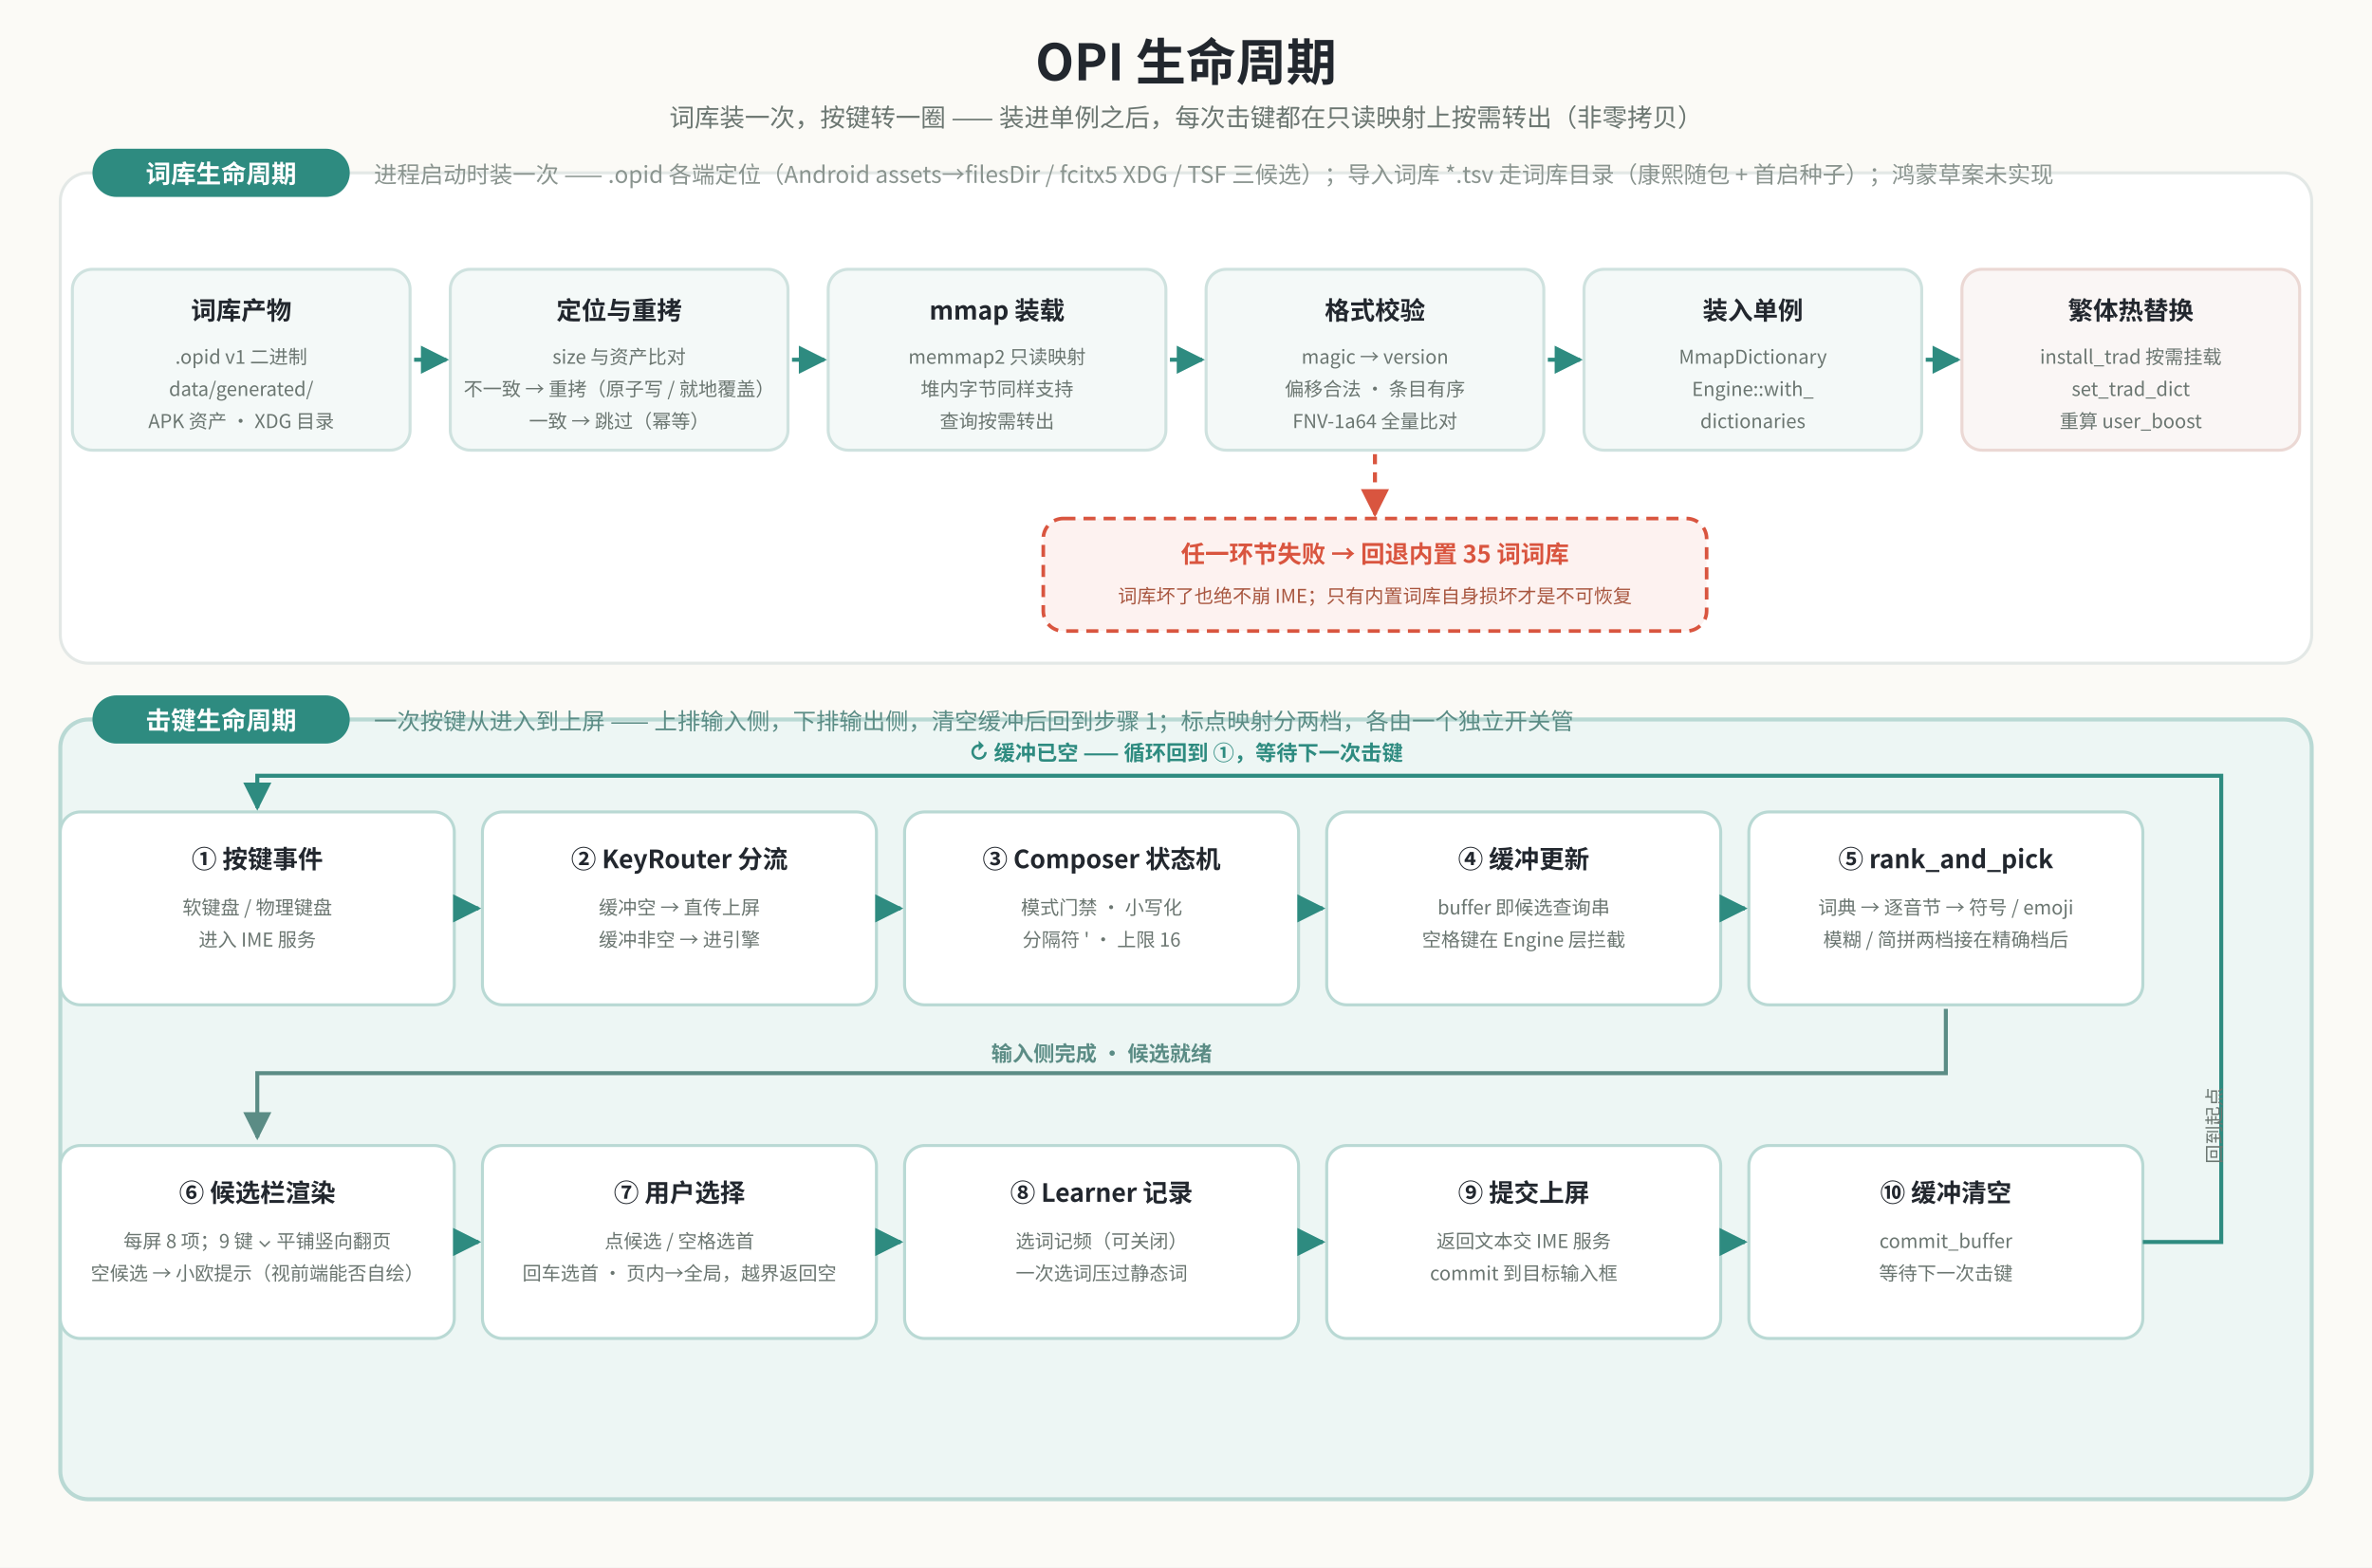
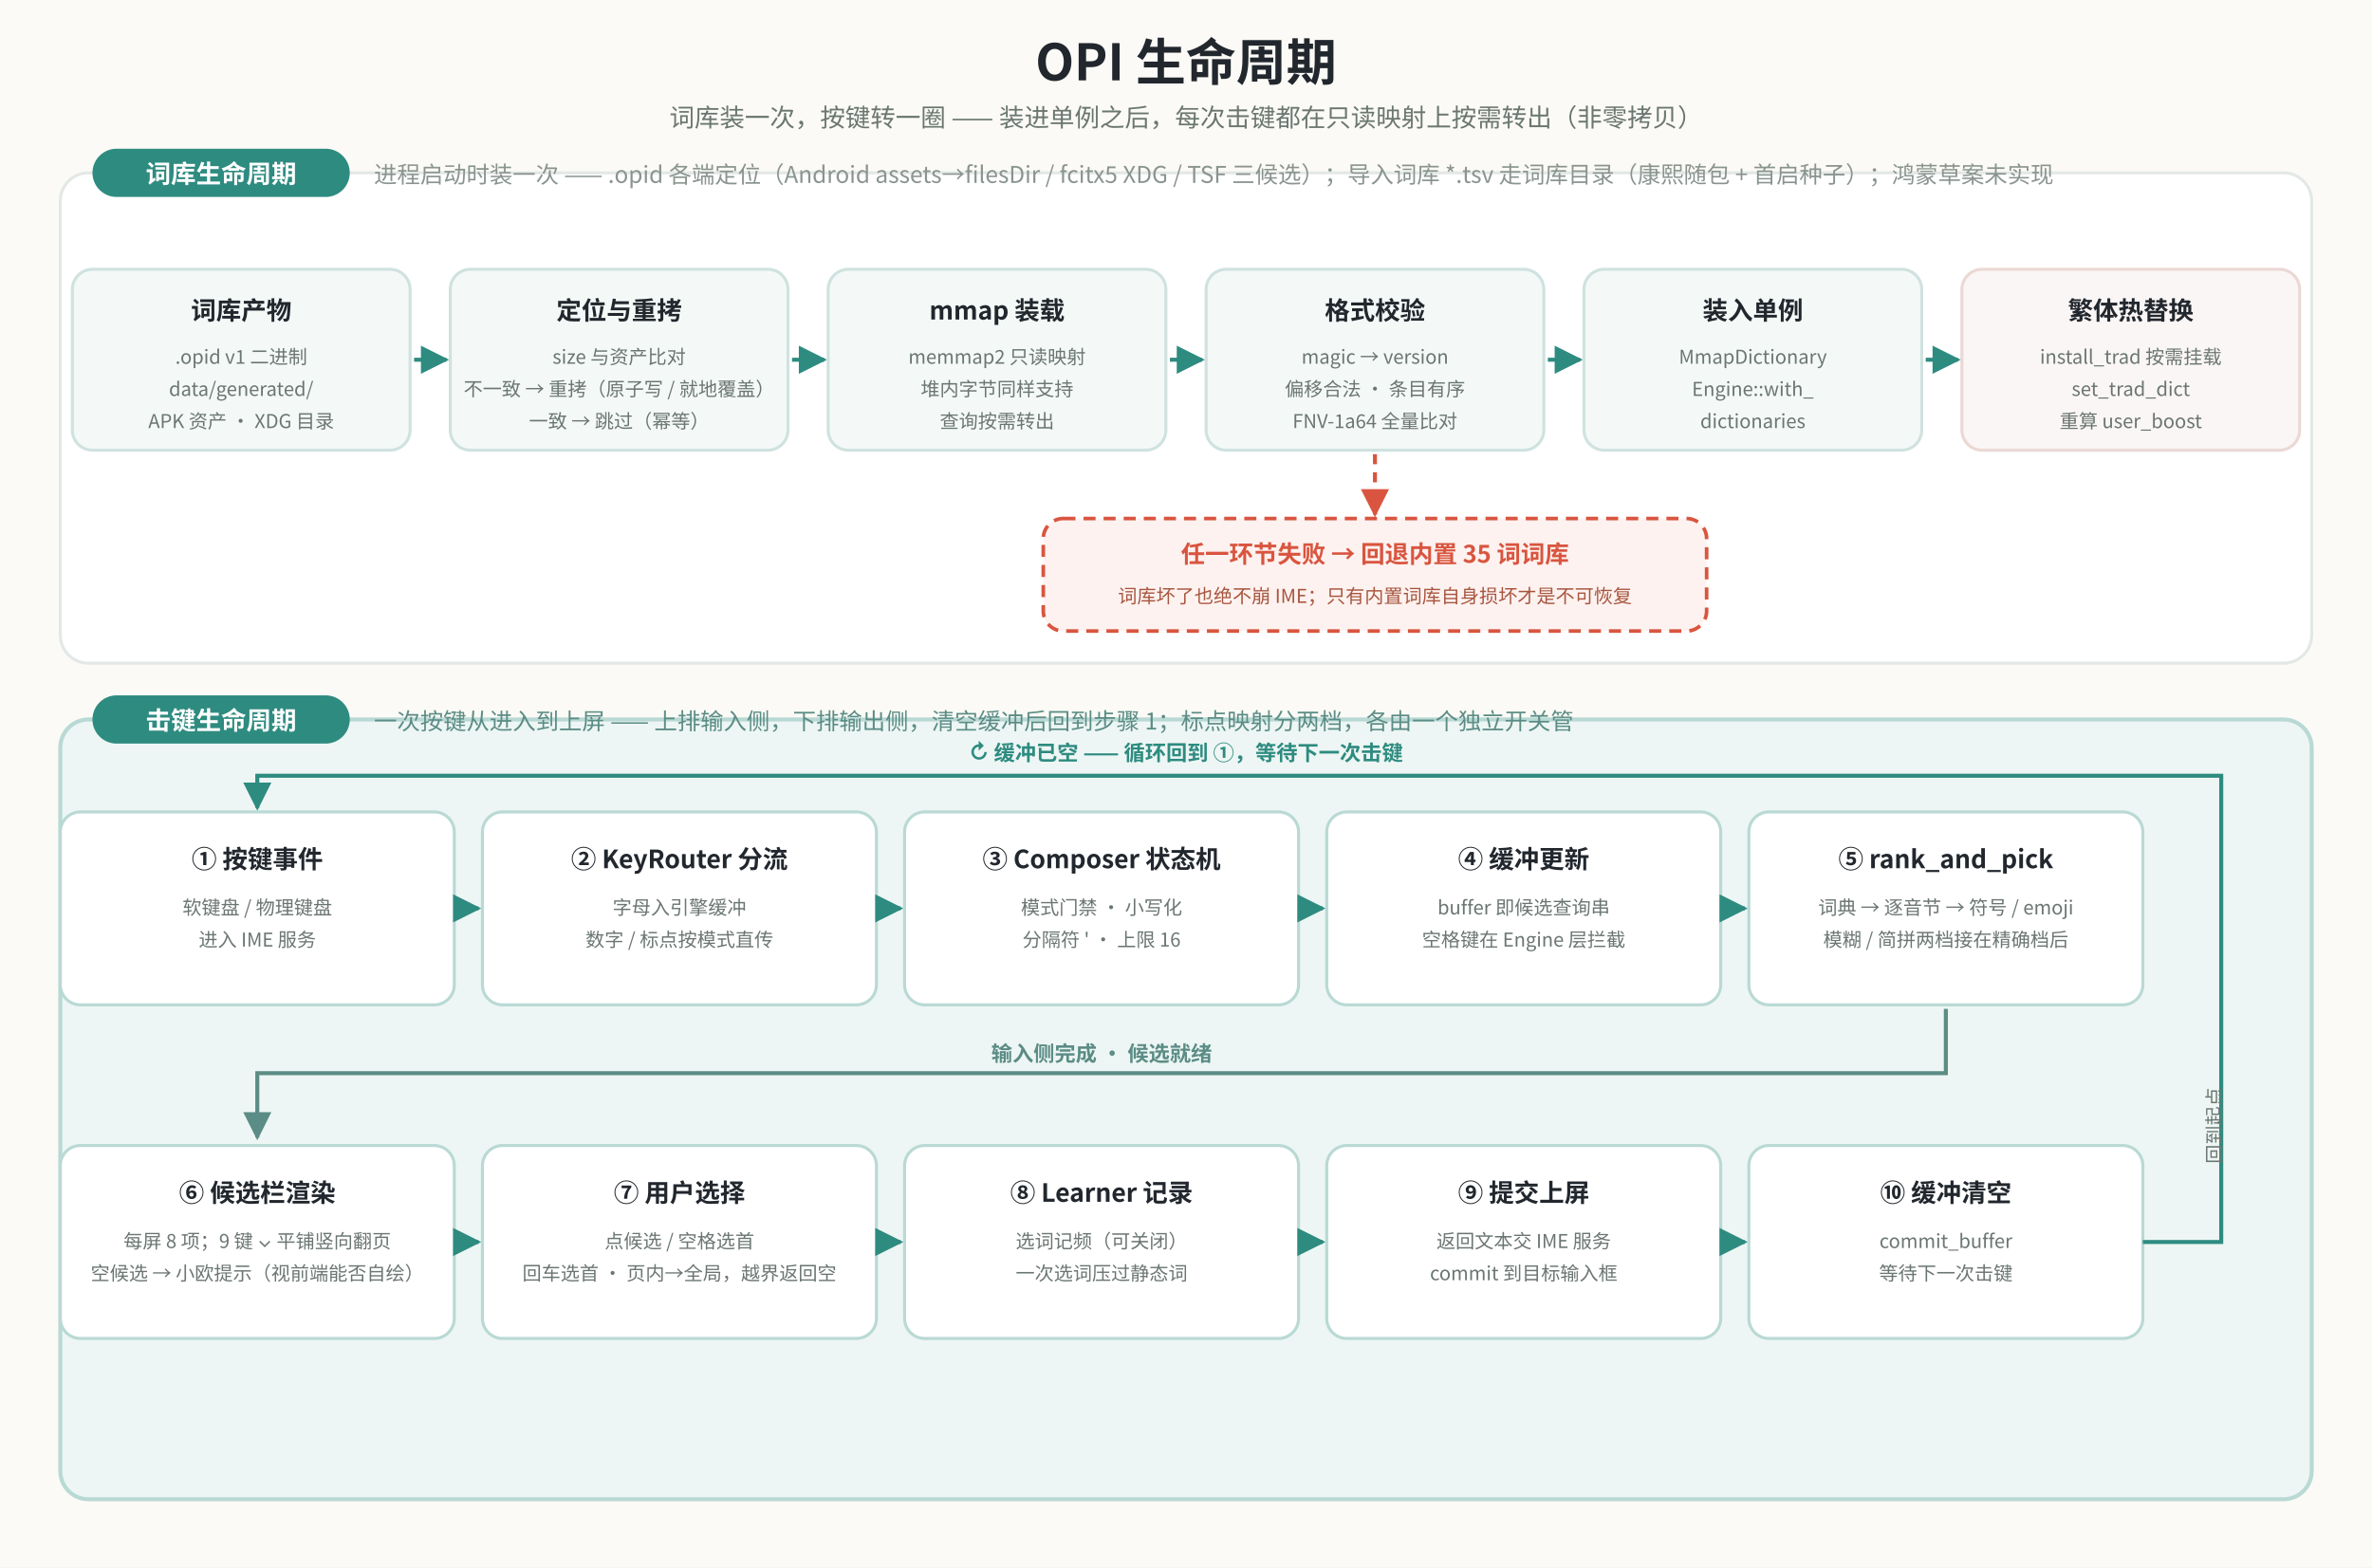
<svg xmlns="http://www.w3.org/2000/svg" viewBox="0 0 1180 780" width="1180" height="780" role="img" aria-labelledby="lcTitle lcDesc">
  <defs>
    <marker id="lcArw" viewBox="0 0 10 10" refX="9" refY="5" markerWidth="7" markerHeight="7" orient="auto-start-reverse">
      <path d="M0 0 L10 5 L0 10 z" fill="#2E8B80" />
    </marker>
    <marker id="lcArwR" viewBox="0 0 10 10" refX="9" refY="5" markerWidth="7" markerHeight="7" orient="auto-start-reverse">
      <path d="M0 0 L10 5 L0 10 z" fill="#D9553F" />
    </marker>
    <marker id="lcArwB" viewBox="0 0 10 10" refX="9" refY="5" markerWidth="7" markerHeight="7" orient="auto-start-reverse">
      <path d="M0 0 L10 5 L0 10 z" fill="#5B8C85" />
    </marker>
  </defs>
  <rect width="1180" height="780" fill="#FBFAF6" />
  <g font-family="'Noto Sans CJK SC','Source Han Sans SC','PingFang SC','Microsoft YaHei',-apple-system,'Segoe UI',sans-serif">
    <text x="590" y="40" text-anchor="middle" font-size="25" font-weight="700" fill="#22272E">OPI 生命周期</text>
    <text x="590" y="63" text-anchor="middle" font-size="12.5" fill="#6B7671">词库装一次，按键转一圈 —— 装进单例之后，每次击键都在只读映射上按需转出（非零拷贝）</text>
    <rect x="30" y="86" width="1120" height="244" rx="14" fill="#FFFFFF" stroke="#E3E8E6" stroke-width="1.5" />
    <rect x="46" y="74" width="128" height="24" rx="12" fill="#2E8B80" />
    <text x="110" y="91" text-anchor="middle" font-size="12.5" font-weight="700" fill="#FFFFFF">词库生命周期</text>
    <text x="186" y="91" font-size="11.5" fill="#8A948F">进程启动时装一次 —— .opid 各端定位（Android assets→filesDir / fcitx5 XDG / TSF 三候选）；导入词库 *.tsv 走词库目录（康熙随包 + 首启种子）；鸿蒙草案未实现</text>
    <g>
      <rect x="36" y="134" width="168" height="90" rx="10" fill="#F4F9F8" stroke="#CFE2DF" stroke-width="1.5" />
      <text x="120" y="159" text-anchor="middle" font-size="12.5" font-weight="700" fill="#22272E">词库产物</text>
      <text x="120" y="181" text-anchor="middle" font-size="9.5" fill="#6B7671">.opid v1 二进制</text>
      <text x="120" y="197" text-anchor="middle" font-size="9.5" fill="#6B7671">data/generated/</text>
      <text x="120" y="213" text-anchor="middle" font-size="9.5" fill="#6B7671">APK 资产 · XDG 目录</text>
    </g>
    <g>
      <rect x="224" y="134" width="168" height="90" rx="10" fill="#F4F9F8" stroke="#CFE2DF" stroke-width="1.5" />
      <text x="308" y="159" text-anchor="middle" font-size="12.5" font-weight="700" fill="#22272E">定位与重拷</text>
      <text x="308" y="181" text-anchor="middle" font-size="9.5" fill="#6B7671">size 与资产比对</text>
      <text x="308" y="197" text-anchor="middle" font-size="9.5" fill="#6B7671">不一致 → 重拷（原子写 / 就地覆盖）</text>
      <text x="308" y="213" text-anchor="middle" font-size="9.5" fill="#6B7671">一致 → 跳过（幂等）</text>
    </g>
    <g>
      <rect x="412" y="134" width="168" height="90" rx="10" fill="#F4F9F8" stroke="#CFE2DF" stroke-width="1.5" />
      <text x="496" y="159" text-anchor="middle" font-size="12.5" font-weight="700" fill="#22272E">mmap 装载</text>
      <text x="496" y="181" text-anchor="middle" font-size="9.5" fill="#6B7671">memmap2 只读映射</text>
      <text x="496" y="197" text-anchor="middle" font-size="9.5" fill="#6B7671">堆内字节同样支持</text>
      <text x="496" y="213" text-anchor="middle" font-size="9.5" fill="#6B7671">查询按需转出</text>
    </g>
    <g>
      <rect x="600" y="134" width="168" height="90" rx="10" fill="#F4F9F8" stroke="#CFE2DF" stroke-width="1.5" />
      <text x="684" y="159" text-anchor="middle" font-size="12.5" font-weight="700" fill="#22272E">格式校验</text>
      <text x="684" y="181" text-anchor="middle" font-size="9.5" fill="#6B7671">magic → version</text>
      <text x="684" y="197" text-anchor="middle" font-size="9.5" fill="#6B7671">偏移合法 · 条目有序</text>
      <text x="684" y="213" text-anchor="middle" font-size="9.5" fill="#6B7671">FNV-1a64 全量比对</text>
    </g>
    <g>
      <rect x="788" y="134" width="168" height="90" rx="10" fill="#F4F9F8" stroke="#CFE2DF" stroke-width="1.5" />
      <text x="872" y="159" text-anchor="middle" font-size="12.5" font-weight="700" fill="#22272E">装入单例</text>
      <text x="872" y="181" text-anchor="middle" font-size="9.5" fill="#6B7671">MmapDictionary</text>
      <text x="872" y="197" text-anchor="middle" font-size="9.5" fill="#6B7671">Engine::with_</text>
      <text x="872" y="213" text-anchor="middle" font-size="9.5" fill="#6B7671">dictionaries</text>
    </g>
    <g>
      <rect x="976" y="134" width="168" height="90" rx="10" fill="#FAF6F5" stroke="#EBD8D4" stroke-width="1.5" />
      <text x="1060" y="159" text-anchor="middle" font-size="12.5" font-weight="700" fill="#22272E">繁体热替换</text>
      <text x="1060" y="181" text-anchor="middle" font-size="9.5" fill="#6B7671">install_trad 按需挂载</text>
      <text x="1060" y="197" text-anchor="middle" font-size="9.5" fill="#6B7671">set_trad_dict</text>
      <text x="1060" y="213" text-anchor="middle" font-size="9.5" fill="#6B7671">重算 user_boost</text>
    </g>
    <g stroke="#2E8B80" stroke-width="2" marker-end="url(#lcArw)" fill="none">
      <path d="M206 179 L222 179" />
      <path d="M394 179 L410 179" />
      <path d="M582 179 L598 179" />
      <path d="M770 179 L786 179" />
      <path d="M958 179 L974 179" />
    </g>
    <path d="M684 226 L684 256" stroke="#D9553F" stroke-width="2" stroke-dasharray="5 4" marker-end="url(#lcArwR)" />
    <rect x="519" y="258" width="330" height="56" rx="10" fill="#FDF2F0" stroke="#D9553F" stroke-width="1.8" stroke-dasharray="6 4" />
    <text x="684" y="280" text-anchor="middle" font-size="12" font-weight="700" fill="#D9553F">任一环节失败 → 回退内置 35 词词库</text>
    <text x="684" y="300" text-anchor="middle" font-size="9.5" fill="#A8563F">词库坏了也绝不崩 IME；只有内置词库自身损坏才是不可恢复</text>
    <rect x="30" y="358" width="1120" height="388" rx="14" fill="#EDF6F4" stroke="#B9D9D4" stroke-width="2" />
    <rect x="46" y="346" width="128" height="24" rx="12" fill="#2E8B80" />
    <text x="110" y="363" text-anchor="middle" font-size="12.5" font-weight="700" fill="#FFFFFF">击键生命周期</text>
    <text x="186" y="363" font-size="11.5" fill="#5B8C85">一次按键从进入到上屏 —— 上排输入侧，下排输出侧，清空缓冲后回到步骤 1；标点映射分两档，各由一个独立开关管</text>
    <g>
      <rect x="30" y="404" width="196" height="96" rx="10" fill="#FFFFFF" stroke="#B9D9D4" stroke-width="1.5" />
      <text x="128" y="432" text-anchor="middle" font-size="12.5" font-weight="700" fill="#22272E">① 按键事件</text>
      <text x="128" y="455" text-anchor="middle" font-size="9.5" fill="#6B7671">软键盘 / 物理键盘</text>
      <text x="128" y="471" text-anchor="middle" font-size="9.5" fill="#6B7671">进入 IME 服务</text>
    </g>
    <g>
      <rect x="240" y="404" width="196" height="96" rx="10" fill="#FFFFFF" stroke="#B9D9D4" stroke-width="1.5" />
      <text x="338" y="432" text-anchor="middle" font-size="12.5" font-weight="700" fill="#22272E">② KeyRouter 分流</text>
-       <text x="338" y="455" text-anchor="middle" font-size="9.5" fill="#6B7671">缓冲空 → 直传上屏</text>
-       <text x="338" y="471" text-anchor="middle" font-size="9.5" fill="#6B7671">缓冲非空 → 进引擎</text>
+       <text x="338" y="455" text-anchor="middle" font-size="9.5" fill="#6B7671">字母入引擎缓冲</text>
+       <text x="338" y="471" text-anchor="middle" font-size="9.5" fill="#6B7671">数字 / 标点按模式直传</text>
    </g>
    <g>
      <rect x="450" y="404" width="196" height="96" rx="10" fill="#FFFFFF" stroke="#B9D9D4" stroke-width="1.5" />
      <text x="548" y="432" text-anchor="middle" font-size="12.5" font-weight="700" fill="#22272E">③ Composer 状态机</text>
      <text x="548" y="455" text-anchor="middle" font-size="9.5" fill="#6B7671">模式门禁 · 小写化</text>
      <text x="548" y="471" text-anchor="middle" font-size="9.5" fill="#6B7671">分隔符 ' · 上限 16</text>
    </g>
    <g>
      <rect x="660" y="404" width="196" height="96" rx="10" fill="#FFFFFF" stroke="#B9D9D4" stroke-width="1.5" />
      <text x="758" y="432" text-anchor="middle" font-size="12.5" font-weight="700" fill="#22272E">④ 缓冲更新</text>
      <text x="758" y="455" text-anchor="middle" font-size="9.5" fill="#6B7671">buffer 即候选查询串</text>
      <text x="758" y="471" text-anchor="middle" font-size="9.5" fill="#6B7671">空格键在 Engine 层拦截</text>
    </g>
    <g>
      <rect x="870" y="404" width="196" height="96" rx="10" fill="#FFFFFF" stroke="#B9D9D4" stroke-width="1.5" />
      <text x="968" y="432" text-anchor="middle" font-size="12.5" font-weight="700" fill="#22272E">⑤ rank_and_pick</text>
      <text x="968" y="455" text-anchor="middle" font-size="9.5" fill="#6B7671">词典 → 逐音节 → 符号 / emoji</text>
      <text x="968" y="471" text-anchor="middle" font-size="9.5" fill="#6B7671">模糊 / 简拼两档接在精确档后</text>
    </g>
    <g stroke="#2E8B80" stroke-width="2" marker-end="url(#lcArw)" fill="none">
      <path d="M228 452 L238 452" />
      <path d="M438 452 L448 452" />
      <path d="M648 452 L658 452" />
      <path d="M858 452 L868 452" />
    </g>
    <path d="M968 502 L968 534 L128 534 L128 566" stroke="#5B8C85" stroke-width="2" fill="none" marker-end="url(#lcArwB)" />
    <text x="548" y="528" text-anchor="middle" font-size="10.5" font-weight="700" fill="#5B8C85">输入侧完成 · 候选就绪</text>
    <g>
      <rect x="30" y="570" width="196" height="96" rx="10" fill="#FFFFFF" stroke="#B9D9D4" stroke-width="1.5" />
      <text x="128" y="598" text-anchor="middle" font-size="12.5" font-weight="700" fill="#22272E">⑥ 候选栏渲染</text>
      <text x="128" y="621" text-anchor="middle" font-size="9.5" fill="#6B7671">每屏 8 项；9 键 ⌄ 平铺竖向翻页</text>
      <text x="128" y="637" text-anchor="middle" font-size="9.5" fill="#6B7671">空候选 → 小欧提示（视前端能否自绘）</text>
    </g>
    <g>
      <rect x="240" y="570" width="196" height="96" rx="10" fill="#FFFFFF" stroke="#B9D9D4" stroke-width="1.5" />
      <text x="338" y="598" text-anchor="middle" font-size="12.5" font-weight="700" fill="#22272E">⑦ 用户选择</text>
      <text x="338" y="621" text-anchor="middle" font-size="9.5" fill="#6B7671">点候选 / 空格选首</text>
      <text x="338" y="637" text-anchor="middle" font-size="9.5" fill="#6B7671">回车选首 · 页内→全局，越界返回空</text>
    </g>
    <g>
      <rect x="450" y="570" width="196" height="96" rx="10" fill="#FFFFFF" stroke="#B9D9D4" stroke-width="1.5" />
      <text x="548" y="598" text-anchor="middle" font-size="12.5" font-weight="700" fill="#22272E">⑧ Learner 记录</text>
      <text x="548" y="621" text-anchor="middle" font-size="9.5" fill="#6B7671">选词记频（可关闭）</text>
      <text x="548" y="637" text-anchor="middle" font-size="9.5" fill="#6B7671">一次选词压过静态词</text>
    </g>
    <g>
      <rect x="660" y="570" width="196" height="96" rx="10" fill="#FFFFFF" stroke="#B9D9D4" stroke-width="1.5" />
      <text x="758" y="598" text-anchor="middle" font-size="12.5" font-weight="700" fill="#22272E">⑨ 提交上屏</text>
      <text x="758" y="621" text-anchor="middle" font-size="9.5" fill="#6B7671">返回文本交 IME 服务</text>
      <text x="758" y="637" text-anchor="middle" font-size="9.5" fill="#6B7671">commit 到目标输入框</text>
    </g>
    <g>
      <rect x="870" y="570" width="196" height="96" rx="10" fill="#FFFFFF" stroke="#B9D9D4" stroke-width="1.5" />
      <text x="968" y="598" text-anchor="middle" font-size="12.5" font-weight="700" fill="#22272E">⑩ 缓冲清空</text>
      <text x="968" y="621" text-anchor="middle" font-size="9.5" fill="#6B7671">commit_buffer</text>
      <text x="968" y="637" text-anchor="middle" font-size="9.5" fill="#6B7671">等待下一次击键</text>
    </g>
    <g stroke="#2E8B80" stroke-width="2" marker-end="url(#lcArw)" fill="none">
      <path d="M228 618 L238 618" />
      <path d="M438 618 L448 618" />
      <path d="M648 618 L658 618" />
      <path d="M858 618 L868 618" />
    </g>
    <path d="M1066 618 L1105 618 L1105 386 L128 386 L128 402" stroke="#2E8B80" stroke-width="2" fill="none" marker-end="url(#lcArw)" />
    <text x="590" y="378" text-anchor="middle" font-size="10.5" font-weight="700" fill="#2E8B80">↻ 缓冲已空 —— 循环回到 ①，等待下一次击键</text>
    <text x="1105" y="560" text-anchor="middle" font-size="9.5" fill="#6B7671" transform="rotate(-90 1105 560)">回到起点</text>
  </g>
</svg>
